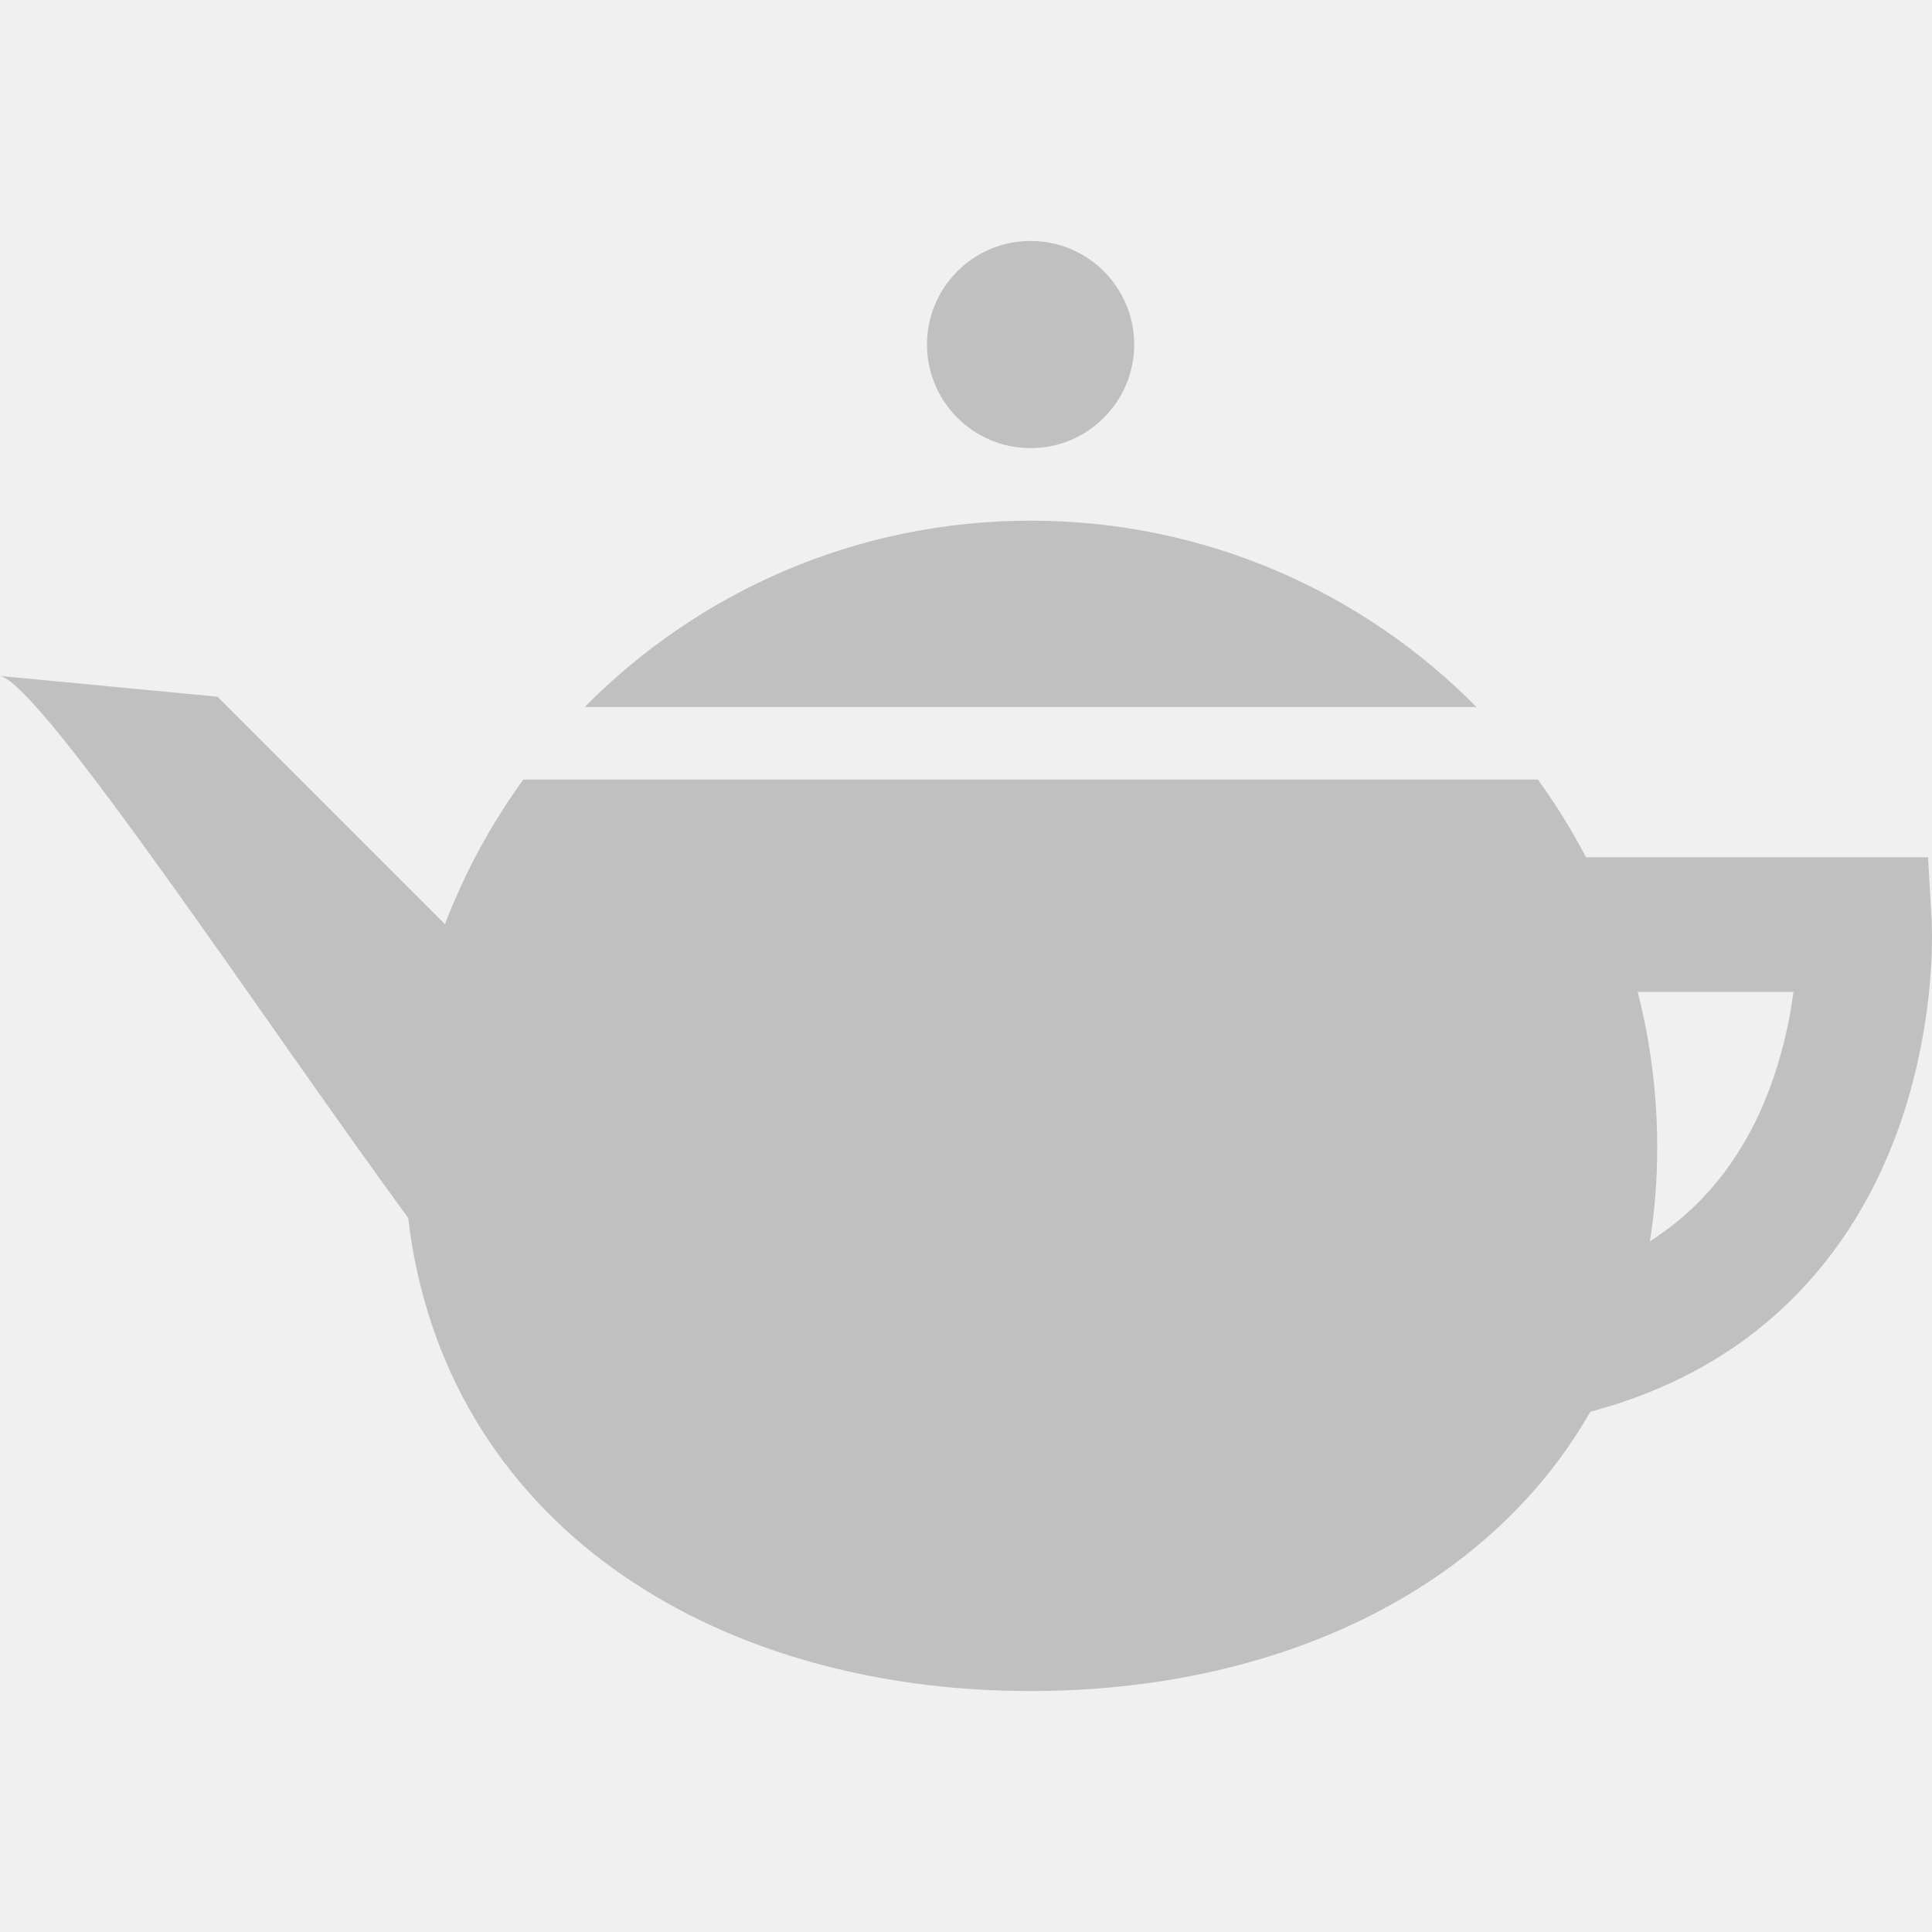
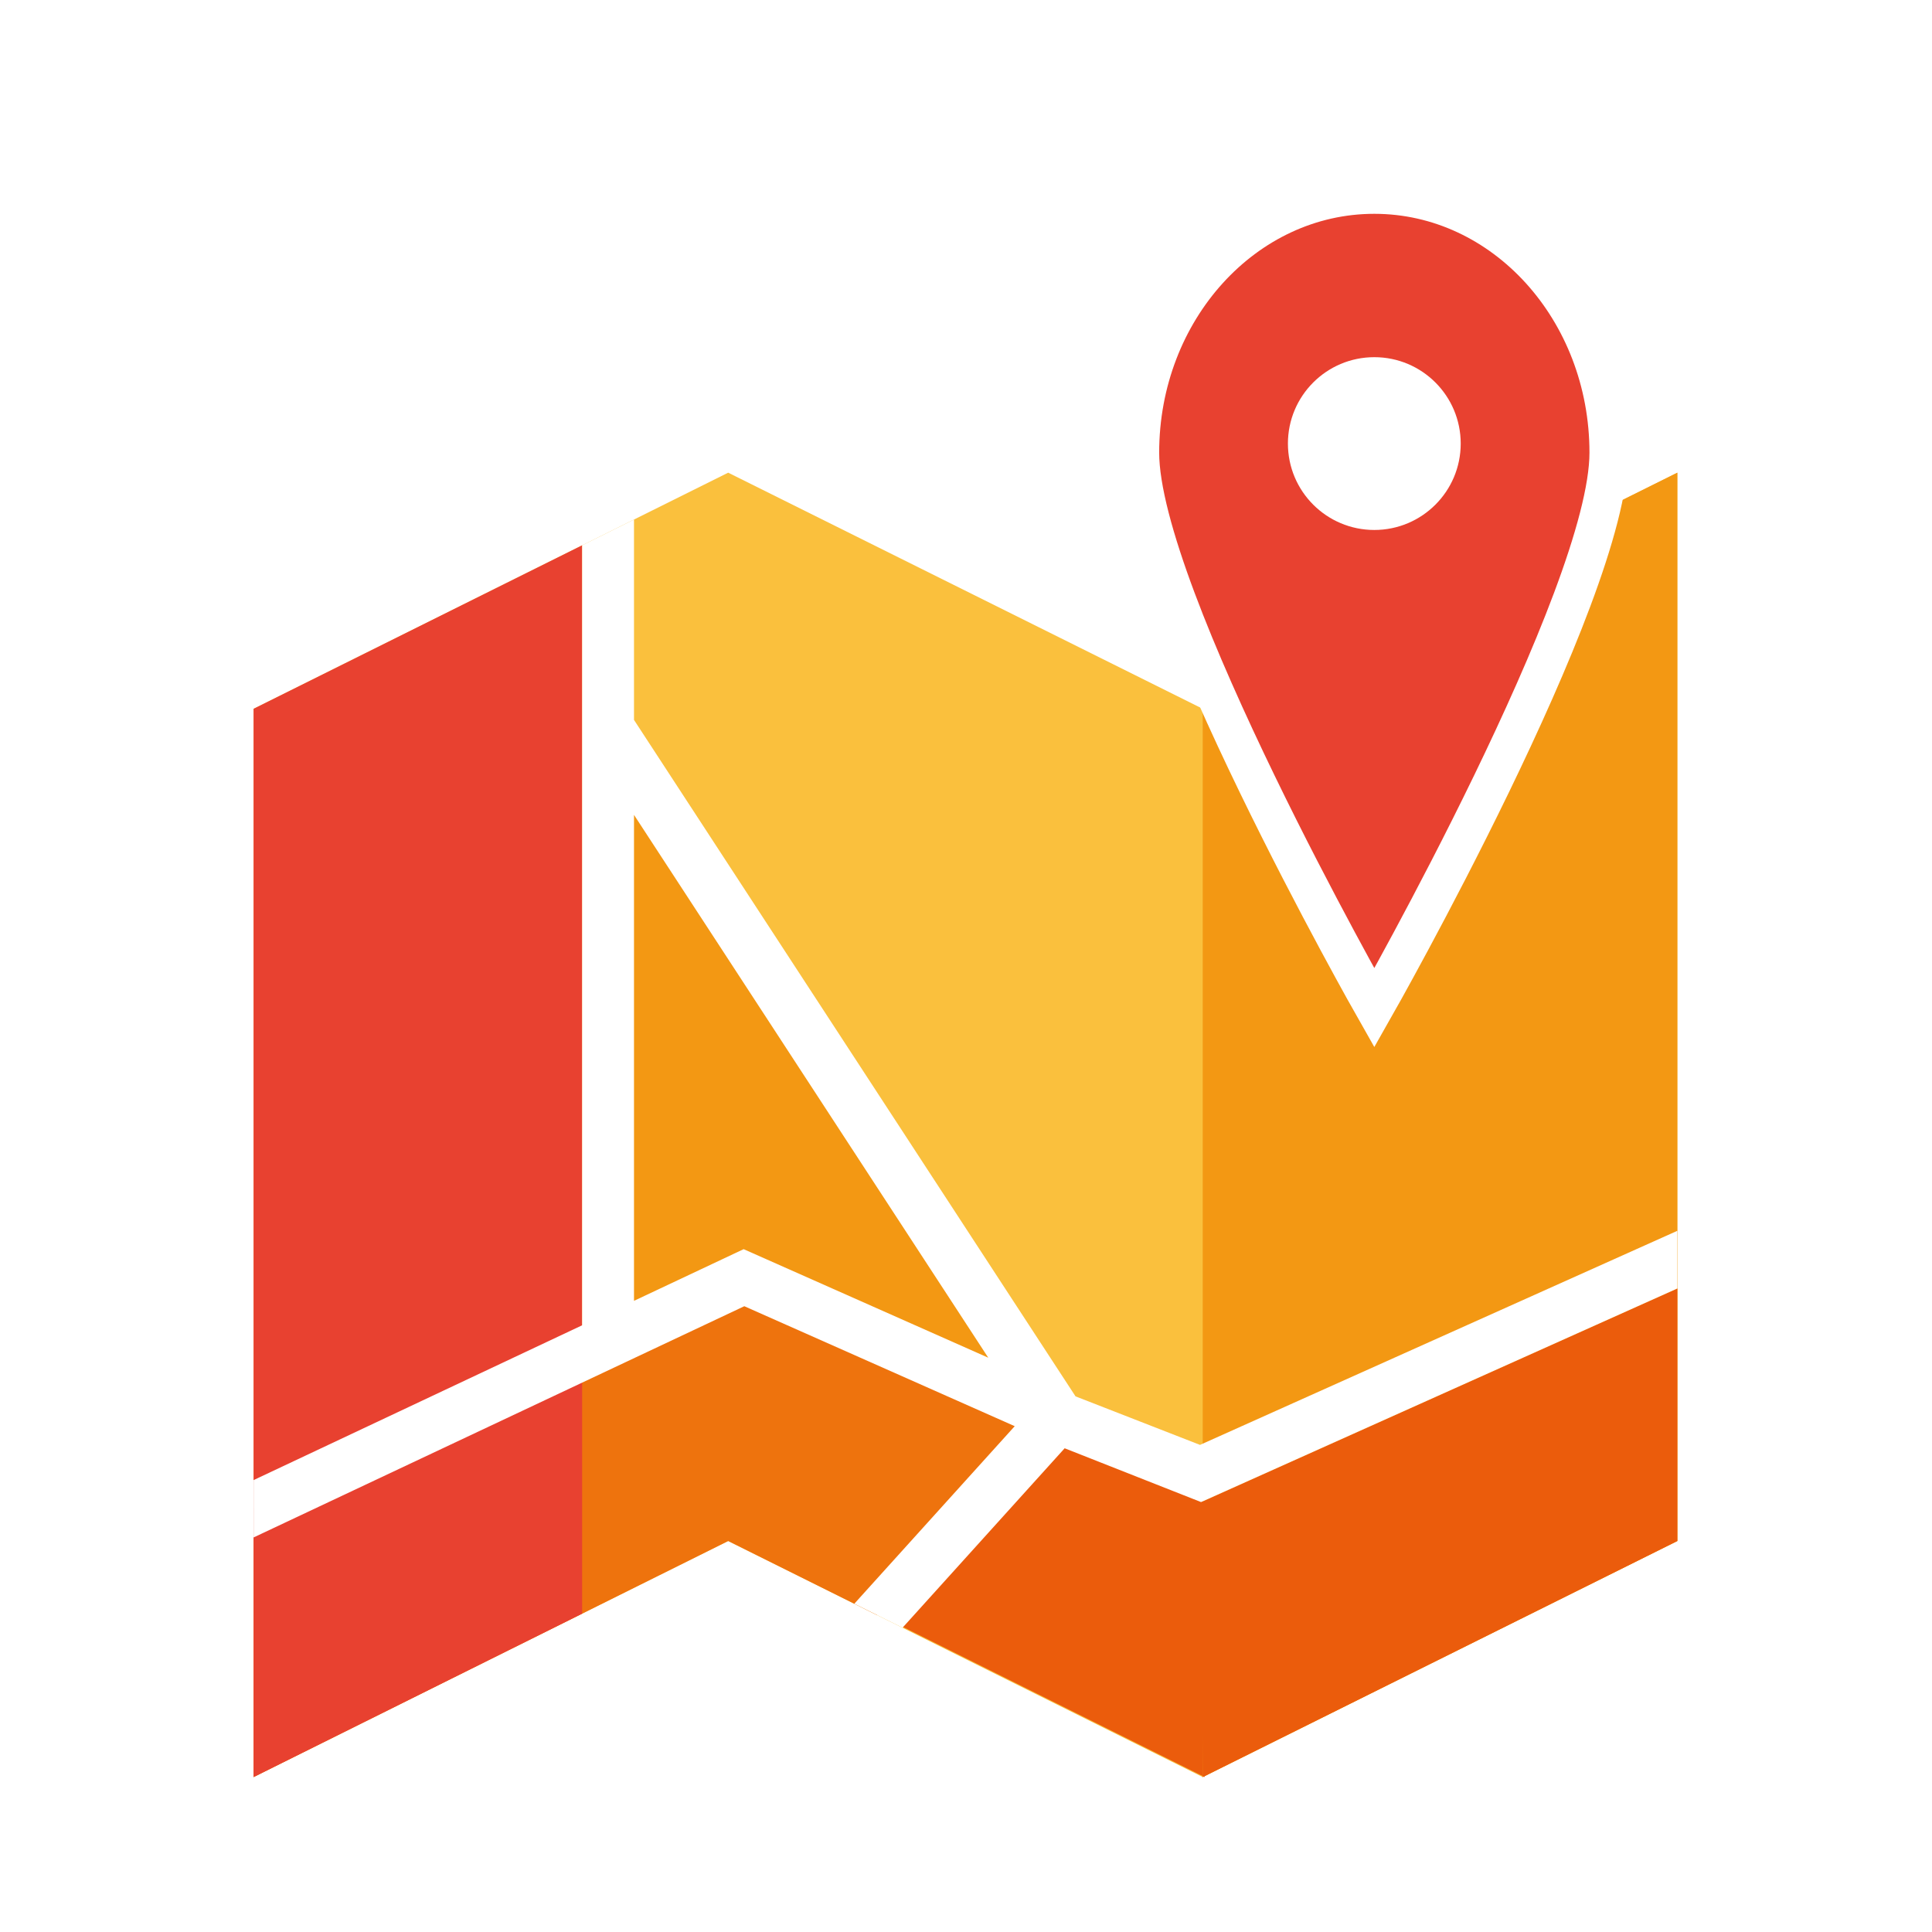
- <svg xmlns="http://www.w3.org/2000/svg" width="95px" height="95px" viewBox="0 0 95 95" version="1.1">
-   <g id="surface1">
-     <path style=" stroke:none;fill-rule:nonzero;fill:rgb(75.294%,75.294%,75.294%);fill-opacity:1;" d="M 50.676 22.035 C 53.488 22.035 55.77 19.754 55.77 16.941 C 55.77 14.129 53.488 11.848 50.676 11.848 C 47.863 11.848 45.582 14.129 45.582 16.941 C 45.582 19.754 47.867 22.035 50.676 22.035 Z M 50.676 22.035 " />
-     <path style=" stroke:none;fill-rule:nonzero;fill:rgb(75.294%,75.294%,75.294%);fill-opacity:1;" d="M 50.676 25.602 C 42.098 25.602 34.336 29.109 28.75 34.766 L 72.602 34.766 C 67.016 29.109 59.258 25.602 50.676 25.602 Z M 50.676 25.602 " />
-     <path style=" stroke:none;fill-rule:nonzero;fill:rgb(75.294%,75.294%,75.294%);fill-opacity:1;" d="M 94.984 45.27 L 94.805 42.152 L 77.988 42.152 C 77.289 40.82 76.496 39.543 75.621 38.332 L 25.734 38.332 C 24.152 40.508 22.855 42.895 21.879 45.445 L 10.695 34.258 L 0 33.238 C 2.07 33.652 13.23 50.566 20.07 59.887 C 21.824 74.742 34.855 83.152 50.676 83.152 C 62.711 83.152 73.129 78.285 78.199 69.418 C 81.949 68.426 84.988 66.723 87.316 64.637 C 89.148 63.004 90.551 61.156 91.609 59.301 C 93.195 56.512 94.027 53.695 94.477 51.34 C 94.93 48.984 95 47.074 95 46.059 C 95 45.605 94.984 45.324 94.984 45.27 Z M 87.957 50.184 C 87.684 51.578 87.234 53.152 86.535 54.691 C 86.008 55.848 85.336 56.98 84.492 58.031 C 83.594 59.145 82.5 60.16 81.129 61.035 C 81.367 59.562 81.488 58.02 81.488 56.41 C 81.488 53.773 81.152 51.215 80.527 48.773 L 88.188 48.773 C 88.129 49.215 88.055 49.688 87.957 50.184 Z M 87.957 50.184 " />
-   </g>
+ <svg xmlns="http://www.w3.org/2000/svg" width="320" height="320" viewBox="0 0 320 320" fill="none">
+   <rect width="320" height="320" fill="white" />
+   <path d="M199.21 117.4L120.61 78.29L42 117.4V294.34L120.61 255.24L199.21 294.34L277.82 255.24V78.29L199.21 117.4Z" fill="#FAC03D" />
+   <path d="M199.53 294.34L120.93 255.24V213.42L199.82 248.8L199.53 294.34Z" fill="#EB5C0C" />
+   <path d="M103.13 124.55V220.55L123.39 211.08L172.69 231.56L103.13 124.55Z" fill="#F39813" />
+   <path d="M42 249.83V294.34L120.61 255.24L145.29 267.52L172.69 235.16L122.93 213.42L42 249.83Z" fill="#EE730D" />
+   <path d="M96.42 90.32L42 117.4V294.34L96.42 267.27V90.32Z" fill="#E84130" />
+   <path d="M199.21 294.34L277.82 255.24V78.29L199.21 117.4V294.34Z" fill="#F39813" />
+   <path d="M199.21 294.34L277.82 255.24V213.42L198.93 248.8L199.21 294.34Z" fill="#EB5C0C" />
+   <path d="M227.63 32.21C206.18 32.21 188.79 51.36 188.79 74.98C188.79 98.6 227.63 166.93 227.63 166.93C227.63 166.93 266.47 98.6 266.47 74.98C266.47 51.36 249.08 32.21 227.63 32.21Z" fill="#E84130" stroke="white" stroke-width="6.41" stroke-miterlimit="10" />
+   <path d="M227.63 87.78C235.533 87.78 241.94 81.373 241.94 73.47C241.94 65.567 235.533 59.16 227.63 59.16C219.727 59.16 213.32 65.567 213.32 73.47C213.32 81.373 219.727 87.78 227.63 87.78Z" fill="white" />
+   <path d="M277.82 213.42V203.86L198.76 239.32L178.14 231.28L105.01 119.24V86.05L96.42 90.32V219.51L42 245.15V254.65L123.28 216.35L168.07 236.22L141.5 265.63L149.49 269.6L176.34 239.88L198.93 248.79L277.82 213.41V213.42ZM123.17 206.9L105.01 215.46V134.97L163.69 224.88L123.17 206.9V206.9Z" fill="white" />
</svg>
